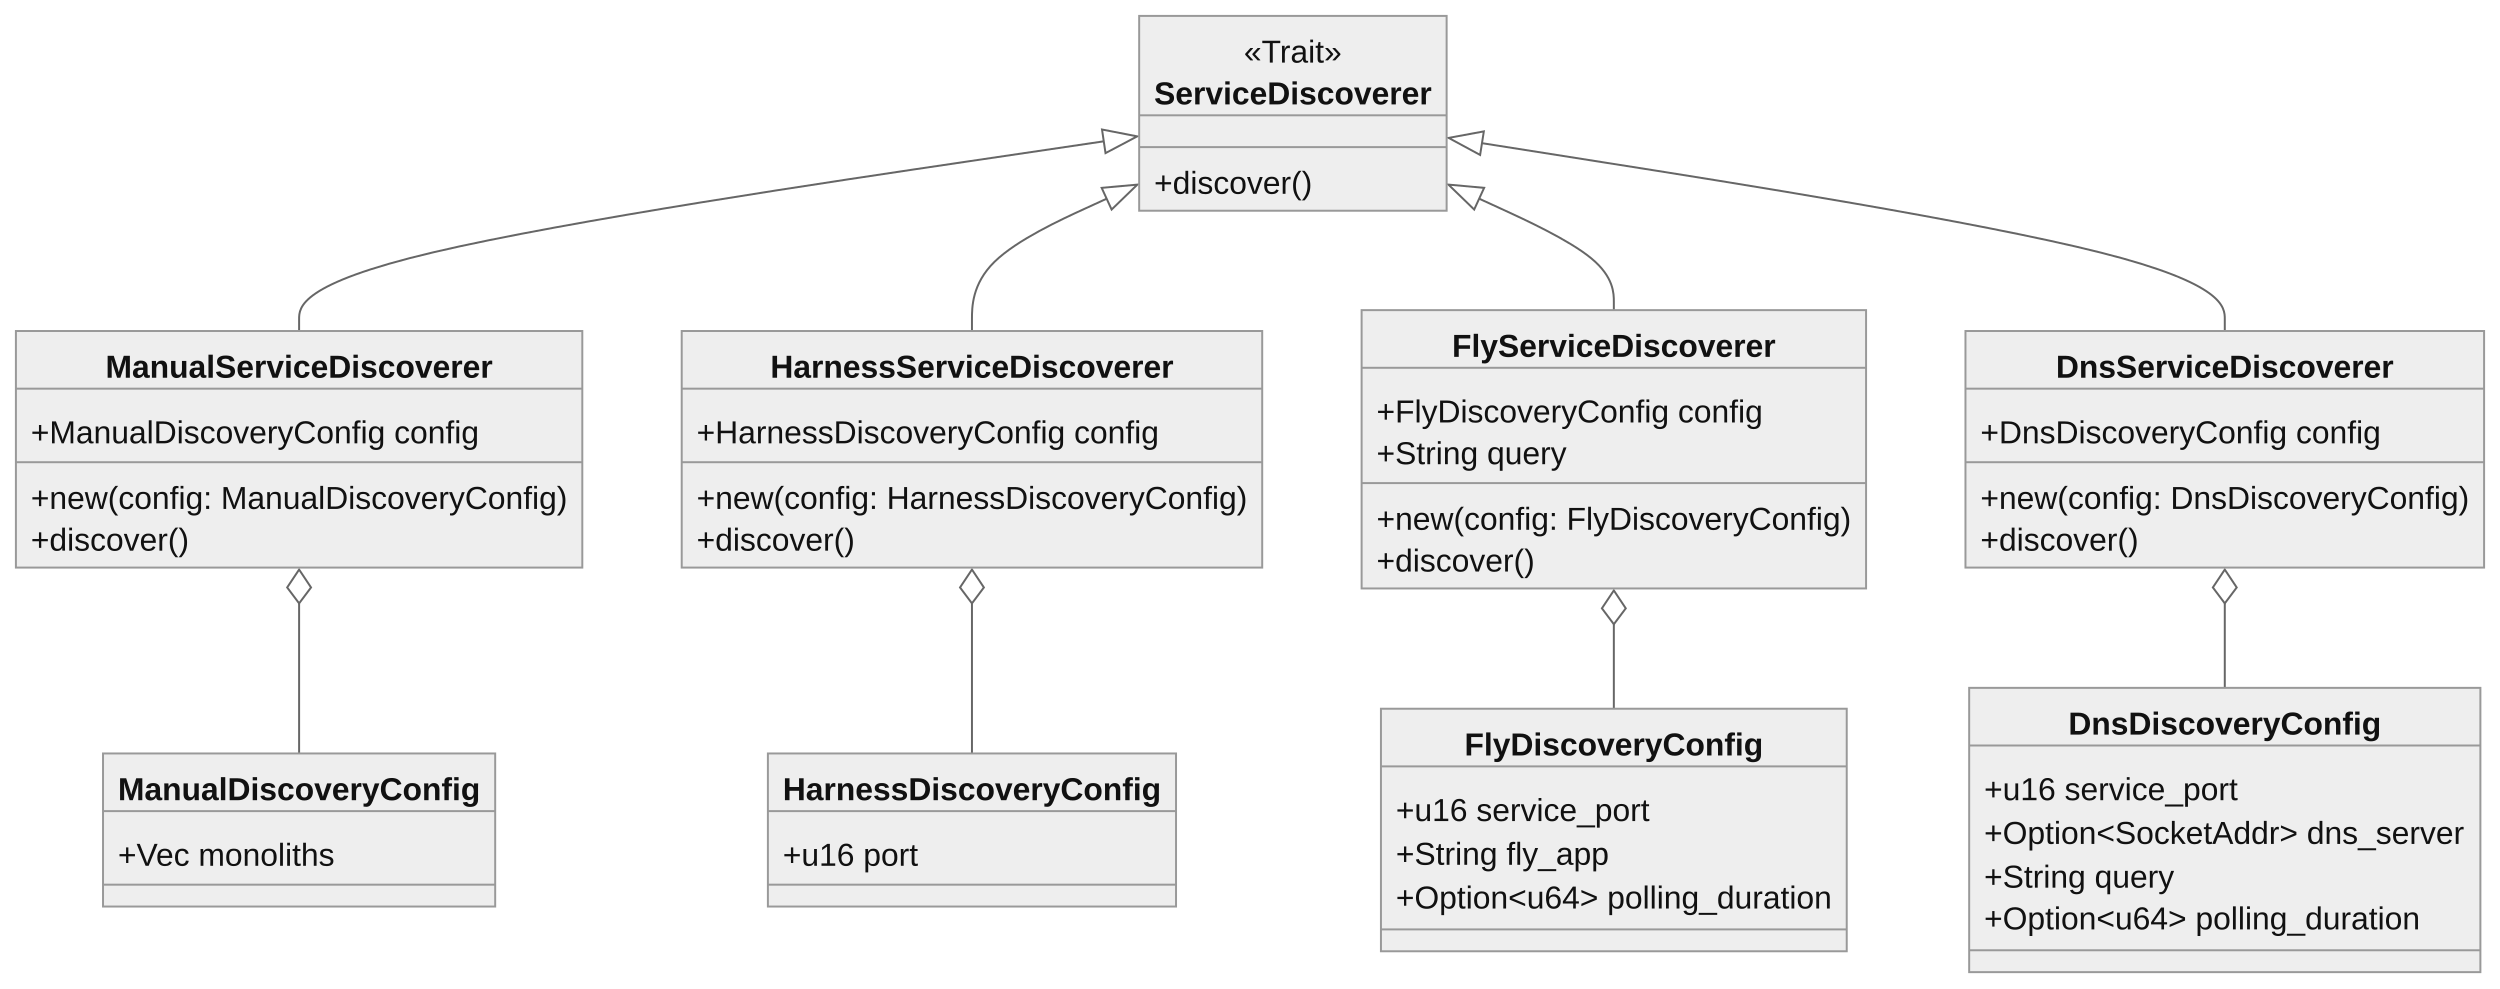
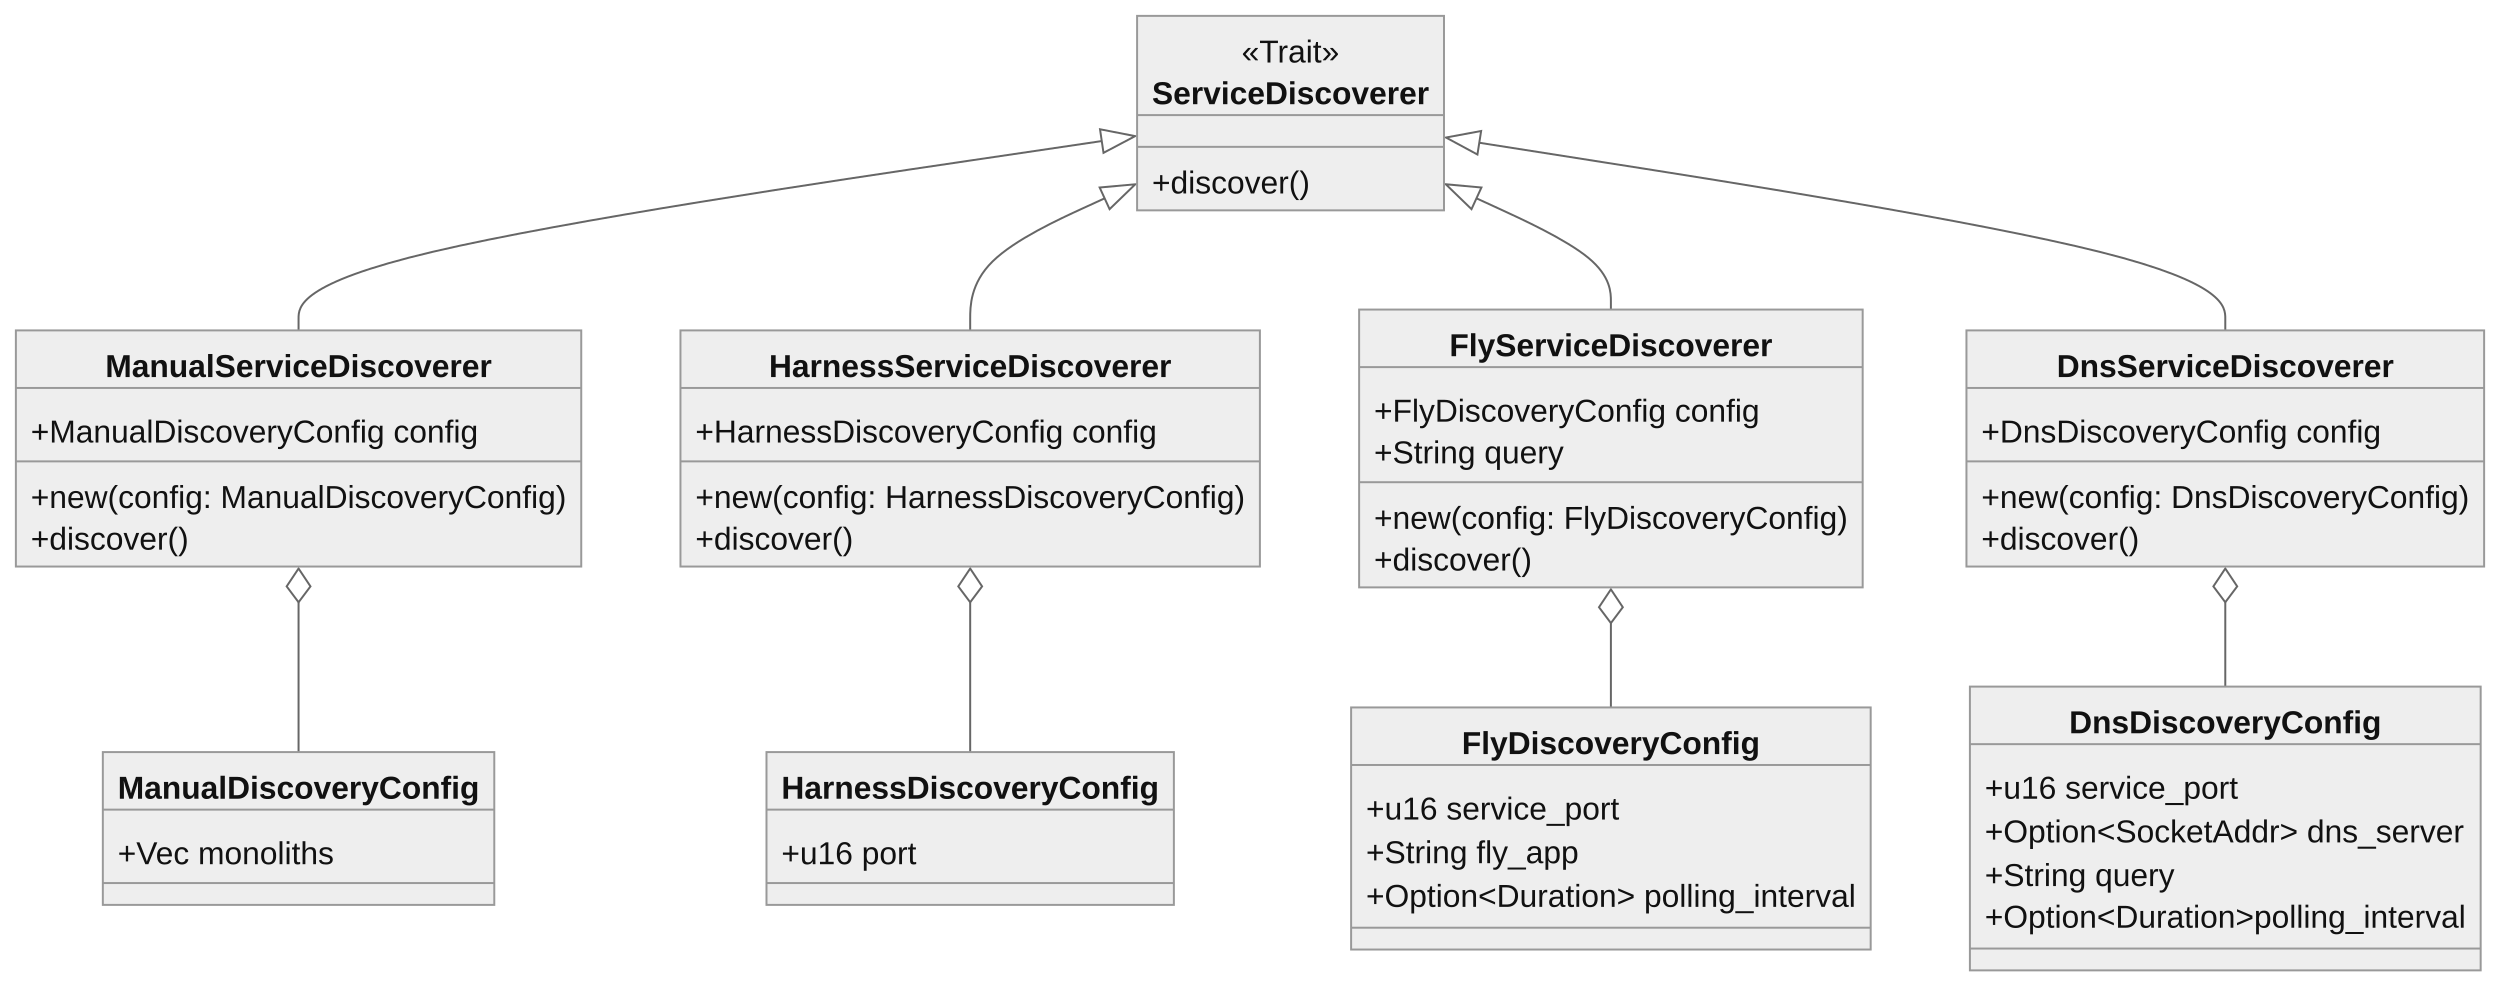
- <svg xmlns="http://www.w3.org/2000/svg" aria-roledescription="classDiagram" role="graphics-document document" viewBox="0 0 1257.531 497" style="max-width: 1257.53px; background-color: white;" width="100%" id="my-svg">
+ <svg xmlns="http://www.w3.org/2000/svg" aria-roledescription="classDiagram" role="graphics-document document" viewBox="0 0 1259.828 497" style="max-width: 1259.83px; background-color: white;" width="100%" id="my-svg">
  <style>#my-svg{font-family:"trebuchet ms",verdana,arial,sans-serif;font-size:16px;fill:#000000;}#my-svg .error-icon{fill:#552222;}#my-svg .error-text{fill:#552222;stroke:#552222;}#my-svg .edge-thickness-normal{stroke-width:2px;}#my-svg .edge-thickness-thick{stroke-width:3.5px;}#my-svg .edge-pattern-solid{stroke-dasharray:0;}#my-svg .edge-pattern-dashed{stroke-dasharray:3;}#my-svg .edge-pattern-dotted{stroke-dasharray:2;}#my-svg .marker{fill:#666;stroke:#666;}#my-svg .marker.cross{stroke:#666;}#my-svg svg{font-family:"trebuchet ms",verdana,arial,sans-serif;font-size:16px;}#my-svg g.classGroup text{fill:#999;stroke:none;font-family:"trebuchet ms",verdana,arial,sans-serif;font-size:10px;}#my-svg g.classGroup text .title{font-weight:bolder;}#my-svg .nodeLabel,#my-svg .edgeLabel{color:#111111;}#my-svg .edgeLabel .label rect{fill:#eee;}#my-svg .label text{fill:#111111;}#my-svg .edgeLabel .label span{background:#eee;}#my-svg .classTitle{font-weight:bolder;}#my-svg .node rect,#my-svg .node circle,#my-svg .node ellipse,#my-svg .node polygon,#my-svg .node path{fill:#eee;stroke:#999;stroke-width:1px;}#my-svg .divider{stroke:#999;stroke-width:1;}#my-svg g.clickable{cursor:pointer;}#my-svg g.classGroup rect{fill:#eee;stroke:#999;}#my-svg g.classGroup line{stroke:#999;stroke-width:1;}#my-svg .classLabel .box{stroke:none;stroke-width:0;fill:#eee;opacity:0.5;}#my-svg .classLabel .label{fill:#999;font-size:10px;}#my-svg .relation{stroke:#666;stroke-width:1;fill:none;}#my-svg .dashed-line{stroke-dasharray:3;}#my-svg .dotted-line{stroke-dasharray:1 2;}#my-svg #compositionStart,#my-svg .composition{fill:#666!important;stroke:#666!important;stroke-width:1;}#my-svg #compositionEnd,#my-svg .composition{fill:#666!important;stroke:#666!important;stroke-width:1;}#my-svg #dependencyStart,#my-svg .dependency{fill:#666!important;stroke:#666!important;stroke-width:1;}#my-svg #dependencyStart,#my-svg .dependency{fill:#666!important;stroke:#666!important;stroke-width:1;}#my-svg #extensionStart,#my-svg .extension{fill:transparent!important;stroke:#666!important;stroke-width:1;}#my-svg #extensionEnd,#my-svg .extension{fill:transparent!important;stroke:#666!important;stroke-width:1;}#my-svg #aggregationStart,#my-svg .aggregation{fill:transparent!important;stroke:#666!important;stroke-width:1;}#my-svg #aggregationEnd,#my-svg .aggregation{fill:transparent!important;stroke:#666!important;stroke-width:1;}#my-svg #lollipopStart,#my-svg .lollipop{fill:#eee!important;stroke:#666!important;stroke-width:1;}#my-svg #lollipopEnd,#my-svg .lollipop{fill:#eee!important;stroke:#666!important;stroke-width:1;}#my-svg .edgeTerminals{font-size:11px;}#my-svg .classTitleText{text-anchor:middle;font-size:18px;fill:#000000;}#my-svg :root{--mermaid-font-family:"trebuchet ms",verdana,arial,sans-serif;}</style>
  <g>
    <defs>
      <marker orient="auto" markerHeight="240" markerWidth="190" refY="7" refX="18" class="marker aggregation classDiagram" id="my-svg_classDiagram-aggregationStart">
        <path d="M 18,7 L9,13 L1,7 L9,1 Z" />
      </marker>
    </defs>
    <defs>
      <marker orient="auto" markerHeight="28" markerWidth="20" refY="7" refX="1" class="marker aggregation classDiagram" id="my-svg_classDiagram-aggregationEnd">
        <path d="M 18,7 L9,13 L1,7 L9,1 Z" />
      </marker>
    </defs>
    <defs>
      <marker orient="auto" markerHeight="240" markerWidth="190" refY="7" refX="18" class="marker extension classDiagram" id="my-svg_classDiagram-extensionStart">
        <path d="M 1,7 L18,13 V 1 Z" />
      </marker>
    </defs>
    <defs>
      <marker orient="auto" markerHeight="28" markerWidth="20" refY="7" refX="1" class="marker extension classDiagram" id="my-svg_classDiagram-extensionEnd">
        <path d="M 1,1 V 13 L18,7 Z" />
      </marker>
    </defs>
    <defs>
      <marker orient="auto" markerHeight="240" markerWidth="190" refY="7" refX="18" class="marker composition classDiagram" id="my-svg_classDiagram-compositionStart">
        <path d="M 18,7 L9,13 L1,7 L9,1 Z" />
      </marker>
    </defs>
    <defs>
      <marker orient="auto" markerHeight="28" markerWidth="20" refY="7" refX="1" class="marker composition classDiagram" id="my-svg_classDiagram-compositionEnd">
        <path d="M 18,7 L9,13 L1,7 L9,1 Z" />
      </marker>
    </defs>
    <defs>
      <marker orient="auto" markerHeight="240" markerWidth="190" refY="7" refX="6" class="marker dependency classDiagram" id="my-svg_classDiagram-dependencyStart">
        <path d="M 5,7 L9,13 L1,7 L9,1 Z" />
      </marker>
    </defs>
    <defs>
      <marker orient="auto" markerHeight="28" markerWidth="20" refY="7" refX="13" class="marker dependency classDiagram" id="my-svg_classDiagram-dependencyEnd">
        <path d="M 18,7 L9,13 L14,7 L9,1 Z" />
      </marker>
    </defs>
    <defs>
      <marker orient="auto" markerHeight="240" markerWidth="190" refY="7" refX="13" class="marker lollipop classDiagram" id="my-svg_classDiagram-lollipopStart">
        <circle r="6" cy="7" cx="7" fill="transparent" stroke="black" />
      </marker>
    </defs>
    <defs>
      <marker orient="auto" markerHeight="240" markerWidth="190" refY="7" refX="1" class="marker lollipop classDiagram" id="my-svg_classDiagram-lollipopEnd">
        <circle r="6" cy="7" cx="7" fill="transparent" stroke="black" />
      </marker>
    </defs>
    <g class="root">
      <g class="clusters" />
      <g class="edgePaths">
        <path marker-end="url(#my-svg_classDiagram-extensionEnd)" style="fill:none" class="edge-pattern-solid relation" id="id1" d="M150.453,166.5L150.453,160.583C150.453,154.667,150.453,142.833,217.913,126.93C285.372,111.028,420.291,91.055,487.75,81.069L555.21,71.083" />
        <path marker-end="url(#my-svg_classDiagram-extensionEnd)" style="fill:none" class="edge-pattern-solid relation" id="id2" d="M488.906,166.5L488.906,160.583C488.906,154.667,488.906,142.833,500.197,131.741C511.488,120.649,534.071,110.297,545.362,105.122L556.653,99.946" />
        <path marker-end="url(#my-svg_classDiagram-extensionEnd)" style="fill:none" class="edge-pattern-solid relation" id="id3" d="M811.781,156L811.781,151.833C811.781,147.667,811.781,139.333,800.49,129.991C789.199,120.649,766.617,110.297,755.326,105.122L744.035,99.946" />
-         <path marker-end="url(#my-svg_classDiagram-extensionEnd)" style="fill:none" class="edge-pattern-solid relation" id="id4" d="M1119.094,166.5L1119.094,160.583C1119.094,154.667,1119.094,142.833,1056.82,127.086C994.546,111.338,869.999,91.676,807.725,81.845L745.452,72.014" />
-         <path marker-end="url(#my-svg_classDiagram-aggregationEnd)" style="fill:none" class="edge-pattern-solid relation" id="id5" d="M1119.094,346L1119.094,341.833C1119.094,337.667,1119.094,329.333,1119.094,322.25C1119.094,315.167,1119.094,309.333,1119.094,306.417L1119.094,303.5" />
+         <path marker-end="url(#my-svg_classDiagram-extensionEnd)" style="fill:none" class="edge-pattern-solid relation" id="id4" d="M1121.391,166.5L1121.391,160.583C1121.391,154.667,1121.391,142.833,1058.734,127.074C996.078,111.314,870.766,91.628,808.11,81.785L745.454,71.941" />
+         <path marker-end="url(#my-svg_classDiagram-aggregationEnd)" style="fill:none" class="edge-pattern-solid relation" id="id5" d="M1121.391,346L1121.391,341.833C1121.391,337.667,1121.391,329.333,1121.391,322.25C1121.391,315.167,1121.391,309.333,1121.391,306.417L1121.391,303.5" />
        <path marker-end="url(#my-svg_classDiagram-aggregationEnd)" style="fill:none" class="edge-pattern-solid relation" id="id6" d="M811.781,356.5L811.781,350.583C811.781,344.667,811.781,332.833,811.781,325.75C811.781,318.667,811.781,316.333,811.781,315.167L811.781,314" />
        <path marker-end="url(#my-svg_classDiagram-aggregationEnd)" style="fill:none" class="edge-pattern-solid relation" id="id7" d="M150.453,379L150.453,369.333C150.453,359.667,150.453,340.333,150.453,327.75C150.453,315.167,150.453,309.333,150.453,306.417L150.453,303.5" />
        <path marker-end="url(#my-svg_classDiagram-aggregationEnd)" style="fill:none" class="edge-pattern-solid relation" id="id8" d="M488.906,379L488.906,369.333C488.906,359.667,488.906,340.333,488.906,327.75C488.906,315.167,488.906,309.333,488.906,306.417L488.906,303.5" />
      </g>
      <g class="edgeLabels">
        <g class="edgeLabel">
          <g transform="translate(0, 0)" class="label">
            <rect height="0" width="0" ry="0" rx="0" />
            <text style="">
              <tspan class="row" x="0" dy="1em" xml:space="preserve" />
            </text>
          </g>
        </g>
        <g class="edgeLabel">
          <g transform="translate(0, 0)" class="label">
            <rect height="0" width="0" ry="0" rx="0" />
            <text style="">
              <tspan class="row" x="0" dy="1em" xml:space="preserve" />
            </text>
          </g>
        </g>
        <g class="edgeLabel">
          <g transform="translate(0, 0)" class="label">
            <rect height="0" width="0" ry="0" rx="0" />
            <text style="">
              <tspan class="row" x="0" dy="1em" xml:space="preserve" />
            </text>
          </g>
        </g>
        <g class="edgeLabel">
          <g transform="translate(0, 0)" class="label">
            <rect height="0" width="0" ry="0" rx="0" />
            <text style="">
              <tspan class="row" x="0" dy="1em" xml:space="preserve" />
            </text>
          </g>
        </g>
        <g class="edgeLabel">
          <g transform="translate(0, 0)" class="label">
            <rect height="0" width="0" ry="0" rx="0" />
            <text style="">
              <tspan class="row" x="0" dy="1em" xml:space="preserve" />
            </text>
          </g>
        </g>
        <g class="edgeLabel">
          <g transform="translate(0, 0)" class="label">
            <rect height="0" width="0" ry="0" rx="0" />
            <text style="">
              <tspan class="row" x="0" dy="1em" xml:space="preserve" />
            </text>
          </g>
        </g>
        <g class="edgeLabel">
          <g transform="translate(0, 0)" class="label">
            <rect height="0" width="0" ry="0" rx="0" />
            <text style="">
              <tspan class="row" x="0" dy="1em" xml:space="preserve" />
            </text>
          </g>
        </g>
        <g class="edgeLabel">
          <g transform="translate(0, 0)" class="label">
            <rect height="0" width="0" ry="0" rx="0" />
            <text style="">
              <tspan class="row" x="0" dy="1em" xml:space="preserve" />
            </text>
          </g>
        </g>
      </g>
      <g class="nodes">
        <g transform="translate(650.3438, 57)" id="classId-ServiceDiscoverer-0" class="node default">
          <rect height="98" width="154.656" y="-49" x="-77.328" class="outer title-state" />
          <line y2="1" y1="1" x2="77.328" x1="-77.328" class="divider" />
          <line y2="17" y1="17" x2="77.328" x1="-77.328" class="divider" />
          <g class="label">
            <text transform="translate( -24.65234, -41.5)" style="">
              <tspan class="title-row" x="0" dy="1em" xml:space="preserve">«Trait»</tspan>
            </text>
            <text transform="translate( -69.82812, -20.5)" class="classTitle" style="">
              <tspan class="title-row" x="0" dy="1em" xml:space="preserve">ServiceDiscoverer</tspan>
            </text>
            <text transform="translate( -69.82812, 24.5)" style="">
              <tspan class="title-row" x="0" dy="1em" xml:space="preserve">+discover()</tspan>
            </text>
          </g>
        </g>
        <g transform="translate(150.4531, 226)" id="classId-ManualServiceDiscoverer-1" class="node default">
          <rect height="119" width="284.906" y="-59.5" x="-142.453" class="outer title-state" />
          <line y2="-30.5" y1="-30.5" x2="142.453" x1="-142.453" class="divider" />
          <line y2="6.5" y1="6.5" x2="142.453" x1="-142.453" class="divider" />
          <g class="label">
            <text style="">
              <tspan class="title-row" x="0" dy="1em" xml:space="preserve" />
            </text>
            <text transform="translate( -97.39062, -52)" class="classTitle" style="">
              <tspan class="title-row" x="0" dy="1em" xml:space="preserve">ManualServiceDiscoverer</tspan>
            </text>
            <text transform="translate( -134.9531, -19)" style="">
              <tspan class="title-row" x="0" dy="1em" xml:space="preserve">+ManualDiscoveryConfig config</tspan>
            </text>
            <text transform="translate( -134.9531, 14)" style="">
              <tspan class="title-row" x="0" dy="1em" xml:space="preserve">+new(config: ManualDiscoveryConfig)</tspan>
            </text>
            <text transform="translate( -134.9531, 35)" style="">
              <tspan class="title-row" x="0" dy="1em" xml:space="preserve">+discover()</tspan>
            </text>
          </g>
        </g>
        <g transform="translate(488.9062, 226)" id="classId-HarnessServiceDiscoverer-2" class="node default">
          <rect height="119" width="292" y="-59.5" x="-146" class="outer title-state" />
          <line y2="-30.5" y1="-30.5" x2="146" x1="-146" class="divider" />
          <line y2="6.5" y1="6.5" x2="146" x1="-146" class="divider" />
          <g class="label">
            <text style="">
              <tspan class="title-row" x="0" dy="1em" xml:space="preserve" />
            </text>
            <text transform="translate( -101.4062, -52)" class="classTitle" style="">
              <tspan class="title-row" x="0" dy="1em" xml:space="preserve">HarnessServiceDiscoverer</tspan>
            </text>
            <text transform="translate( -138.5, -19)" style="">
              <tspan class="title-row" x="0" dy="1em" xml:space="preserve">+HarnessDiscoveryConfig config</tspan>
            </text>
            <text transform="translate( -138.5, 14)" style="">
              <tspan class="title-row" x="0" dy="1em" xml:space="preserve">+new(config: HarnessDiscoveryConfig)</tspan>
            </text>
            <text transform="translate( -138.5, 35)" style="">
              <tspan class="title-row" x="0" dy="1em" xml:space="preserve">+discover()</tspan>
            </text>
          </g>
        </g>
        <g transform="translate(811.7812, 226)" id="classId-FlyServiceDiscoverer-3" class="node default">
          <rect height="140" width="253.75" y="-70" x="-126.875" class="outer title-state" />
          <line y2="-41" y1="-41" x2="126.875" x1="-126.875" class="divider" />
          <line y2="17" y1="17" x2="126.875" x1="-126.875" class="divider" />
          <g class="label">
            <text style="">
              <tspan class="title-row" x="0" dy="1em" xml:space="preserve" />
            </text>
            <text transform="translate( -81.39062, -62.5)" class="classTitle" style="">
              <tspan class="title-row" x="0" dy="1em" xml:space="preserve">FlyServiceDiscoverer</tspan>
            </text>
            <text transform="translate( -119.375, -29.5)" style="">
              <tspan class="title-row" x="0" dy="1em" xml:space="preserve">+FlyDiscoveryConfig config</tspan>
            </text>
            <text transform="translate( -119.375, -8.5)" style="">
              <tspan class="title-row" x="0" dy="1em" xml:space="preserve">+String query</tspan>
            </text>
            <text transform="translate( -119.375, 24.5)" style="">
              <tspan class="title-row" x="0" dy="1em" xml:space="preserve">+new(config: FlyDiscoveryConfig)</tspan>
            </text>
            <text transform="translate( -119.375, 45.5)" style="">
              <tspan class="title-row" x="0" dy="1em" xml:space="preserve">+discover()</tspan>
            </text>
          </g>
        </g>
-         <g transform="translate(1119.094, 226)" id="classId-DnsServiceDiscoverer-4" class="node default">
+         <g transform="translate(1121.391, 226)" id="classId-DnsServiceDiscoverer-4" class="node default">
          <rect height="119" width="260.875" y="-59.5" x="-130.438" class="outer title-state" />
          <line y2="-30.5" y1="-30.5" x2="130.438" x1="-130.438" class="divider" />
          <line y2="6.5" y1="6.5" x2="130.438" x1="-130.438" class="divider" />
          <g class="label">
            <text style="">
              <tspan class="title-row" x="0" dy="1em" xml:space="preserve" />
            </text>
            <text transform="translate( -84.94531, -52)" class="classTitle" style="">
              <tspan class="title-row" x="0" dy="1em" xml:space="preserve">DnsServiceDiscoverer</tspan>
            </text>
            <text transform="translate( -122.9375, -19)" style="">
              <tspan class="title-row" x="0" dy="1em" xml:space="preserve">+DnsDiscoveryConfig config</tspan>
            </text>
            <text transform="translate( -122.9375, 14)" style="">
              <tspan class="title-row" x="0" dy="1em" xml:space="preserve">+new(config: DnsDiscoveryConfig)</tspan>
            </text>
            <text transform="translate( -122.9375, 35)" style="">
              <tspan class="title-row" x="0" dy="1em" xml:space="preserve">+discover()</tspan>
            </text>
          </g>
        </g>
-         <g transform="translate(1119.094, 417.5)" id="classId-DnsDiscoveryConfig-5" class="node default">
-           <rect height="143" width="257.148" y="-71.5" x="-128.574" class="outer title-state" />
-           <line y2="-42.5" y1="-42.5" x2="128.574" x1="-128.574" class="divider" />
-           <line y2="60.5" y1="60.5" x2="128.574" x1="-128.574" class="divider" />
+         <g transform="translate(1121.391, 417.5)" id="classId-DnsDiscoveryConfig-5" class="node default">
+           <rect height="143" width="257.391" y="-71.5" x="-128.695" class="outer title-state" />
+           <line y2="-42.5" y1="-42.5" x2="128.695" x1="-128.695" class="divider" />
+           <line y2="60.5" y1="60.5" x2="128.695" x1="-128.695" class="divider" />
          <g class="label">
            <text style="">
              <tspan class="title-row" x="0" dy="1em" xml:space="preserve" />
            </text>
            <text transform="translate( -78.6875, -64)" class="classTitle" style="">
              <tspan class="title-row" x="0" dy="1em" xml:space="preserve">DnsDiscoveryConfig</tspan>
            </text>
-             <text transform="translate( -121.0742, -31)" style="">
+             <text transform="translate( -121.1953, -31)" style="">
              <tspan class="title-row" x="0" dy="1em" xml:space="preserve">+u16 service_port</tspan>
            </text>
-             <text transform="translate( -121.0742, -9)" style="">
+             <text transform="translate( -121.1953, -9)" style="">
              <tspan class="title-row" x="0" dy="1em" xml:space="preserve">+Option&lt;SocketAddr&gt; dns_server</tspan>
            </text>
-             <text transform="translate( -121.0742, 13)" style="">
+             <text transform="translate( -121.1953, 13)" style="">
              <tspan class="title-row" x="0" dy="1em" xml:space="preserve">+String query</tspan>
            </text>
-             <text transform="translate( -121.0742, 34)" style="">
-               <tspan class="title-row" x="0" dy="1em" xml:space="preserve">+Option&lt;u64&gt; polling_duration</tspan>
+             <text transform="translate( -121.1953, 34)" style="">
+               <tspan class="title-row" x="0" dy="1em" xml:space="preserve">+Option&lt;Duration&gt;polling_interval</tspan>
            </text>
          </g>
        </g>
        <g transform="translate(811.7812, 417.5)" id="classId-FlyDiscoveryConfig-6" class="node default">
-           <rect height="122" width="234.297" y="-61" x="-117.148" class="outer title-state" />
-           <line y2="-32" y1="-32" x2="117.148" x1="-117.148" class="divider" />
-           <line y2="50" y1="50" x2="117.148" x1="-117.148" class="divider" />
+           <rect height="122" width="261.828" y="-61" x="-130.914" class="outer title-state" />
+           <line y2="-32" y1="-32" x2="130.914" x1="-130.914" class="divider" />
+           <line y2="50" y1="50" x2="130.914" x1="-130.914" class="divider" />
          <g class="label">
            <text style="">
              <tspan class="title-row" x="0" dy="1em" xml:space="preserve" />
            </text>
            <text transform="translate( -75.13281, -53.5)" class="classTitle" style="">
              <tspan class="title-row" x="0" dy="1em" xml:space="preserve">FlyDiscoveryConfig</tspan>
            </text>
-             <text transform="translate( -109.6484, -20.5)" style="">
+             <text transform="translate( -123.4141, -20.5)" style="">
              <tspan class="title-row" x="0" dy="1em" xml:space="preserve">+u16 service_port</tspan>
            </text>
-             <text transform="translate( -109.6484, 1.5)" style="">
+             <text transform="translate( -123.4141, 1.5)" style="">
              <tspan class="title-row" x="0" dy="1em" xml:space="preserve">+String fly_app</tspan>
            </text>
-             <text transform="translate( -109.6484, 23.5)" style="">
-               <tspan class="title-row" x="0" dy="1em" xml:space="preserve">+Option&lt;u64&gt; polling_duration</tspan>
+             <text transform="translate( -123.4141, 23.5)" style="">
+               <tspan class="title-row" x="0" dy="1em" xml:space="preserve">+Option&lt;Duration&gt; polling_interval</tspan>
            </text>
          </g>
        </g>
        <g transform="translate(150.4531, 417.5)" id="classId-ManualDiscoveryConfig-7" class="node default">
          <rect height="77" width="197.266" y="-38.5" x="-98.633" class="outer title-state" />
          <line y2="-9.5" y1="-9.5" x2="98.633" x1="-98.633" class="divider" />
          <line y2="27.5" y1="27.5" x2="98.633" x1="-98.633" class="divider" />
          <g class="label">
            <text style="">
              <tspan class="title-row" x="0" dy="1em" xml:space="preserve" />
            </text>
            <text transform="translate( -91.13281, -31)" class="classTitle" style="">
              <tspan class="title-row" x="0" dy="1em" xml:space="preserve">ManualDiscoveryConfig</tspan>
            </text>
            <text transform="translate( -91.13281, 2)" style="">
              <tspan class="title-row" x="0" dy="1em" xml:space="preserve">+Vec monoliths</tspan>
            </text>
          </g>
        </g>
        <g transform="translate(488.9062, 417.5)" id="classId-HarnessDiscoveryConfig-8" class="node default">
          <rect height="77" width="205.297" y="-38.5" x="-102.648" class="outer title-state" />
          <line y2="-9.5" y1="-9.5" x2="102.648" x1="-102.648" class="divider" />
          <line y2="27.5" y1="27.5" x2="102.648" x1="-102.648" class="divider" />
          <g class="label">
            <text style="">
              <tspan class="title-row" x="0" dy="1em" xml:space="preserve" />
            </text>
            <text transform="translate( -95.14844, -31)" class="classTitle" style="">
              <tspan class="title-row" x="0" dy="1em" xml:space="preserve">HarnessDiscoveryConfig</tspan>
            </text>
            <text transform="translate( -95.14844, 2)" style="">
              <tspan class="title-row" x="0" dy="1em" xml:space="preserve">+u16 port</tspan>
            </text>
          </g>
        </g>
      </g>
    </g>
  </g>
</svg>
